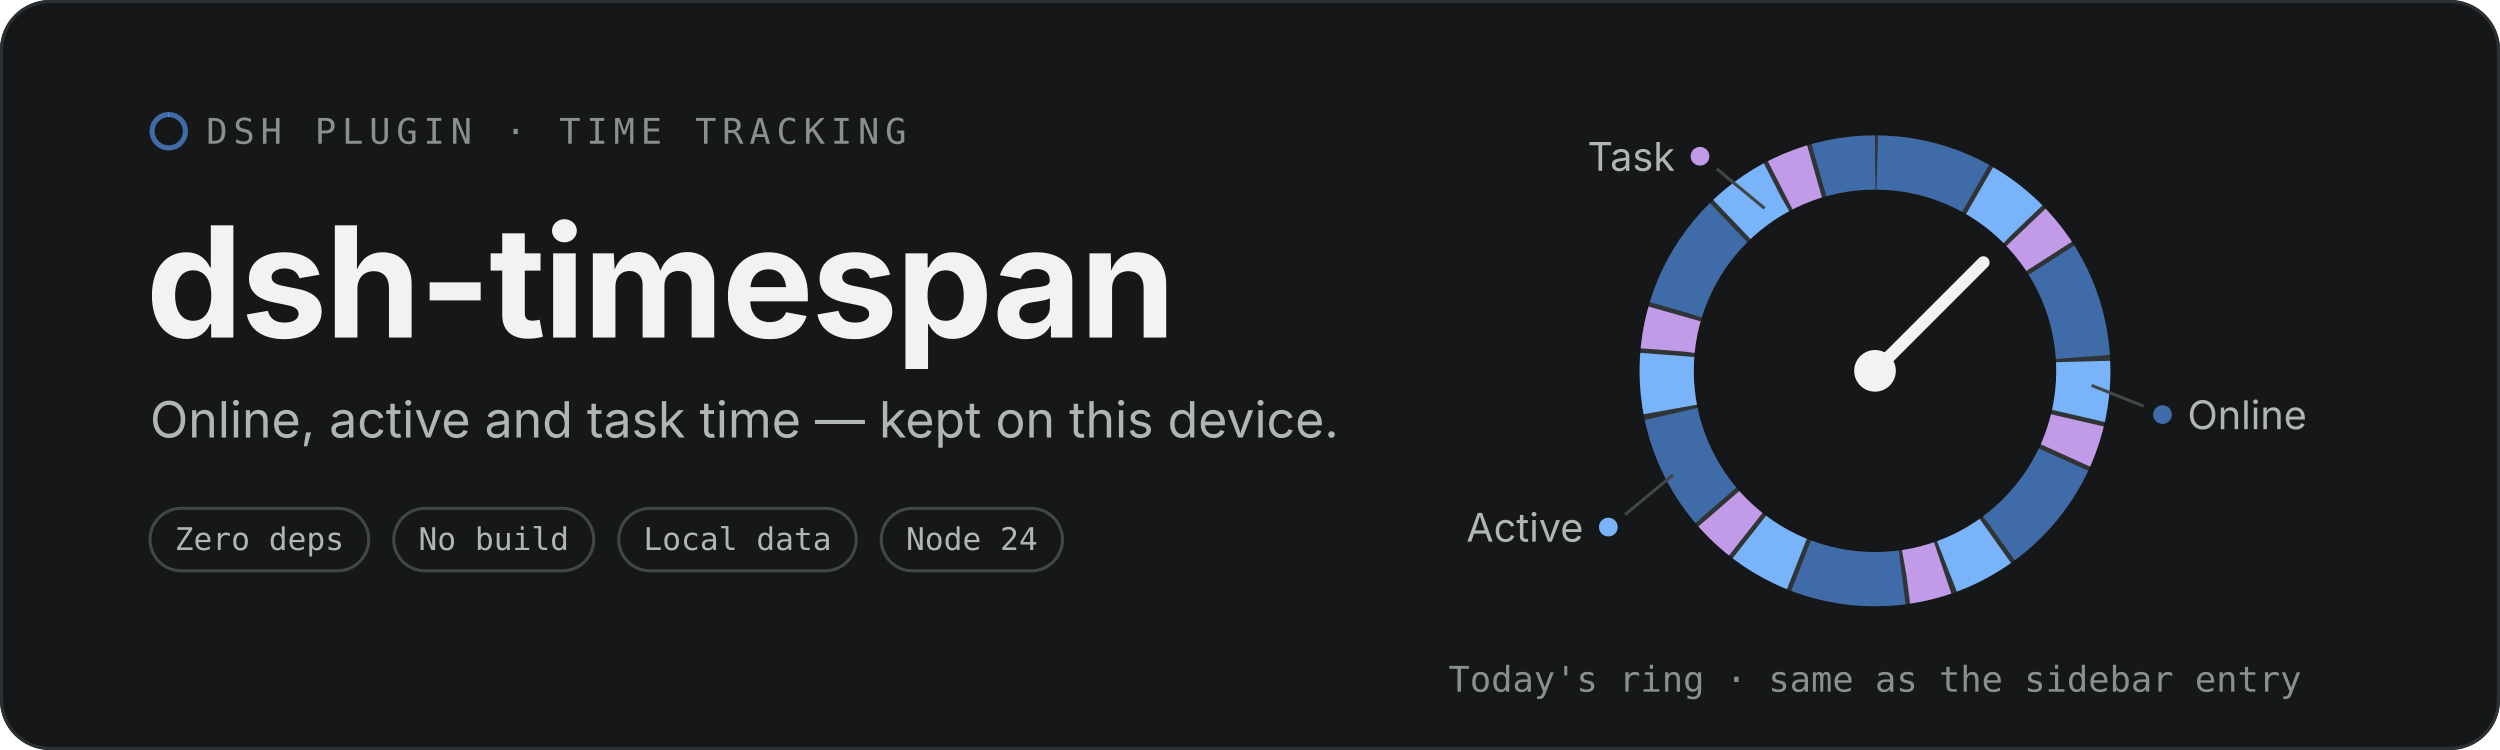
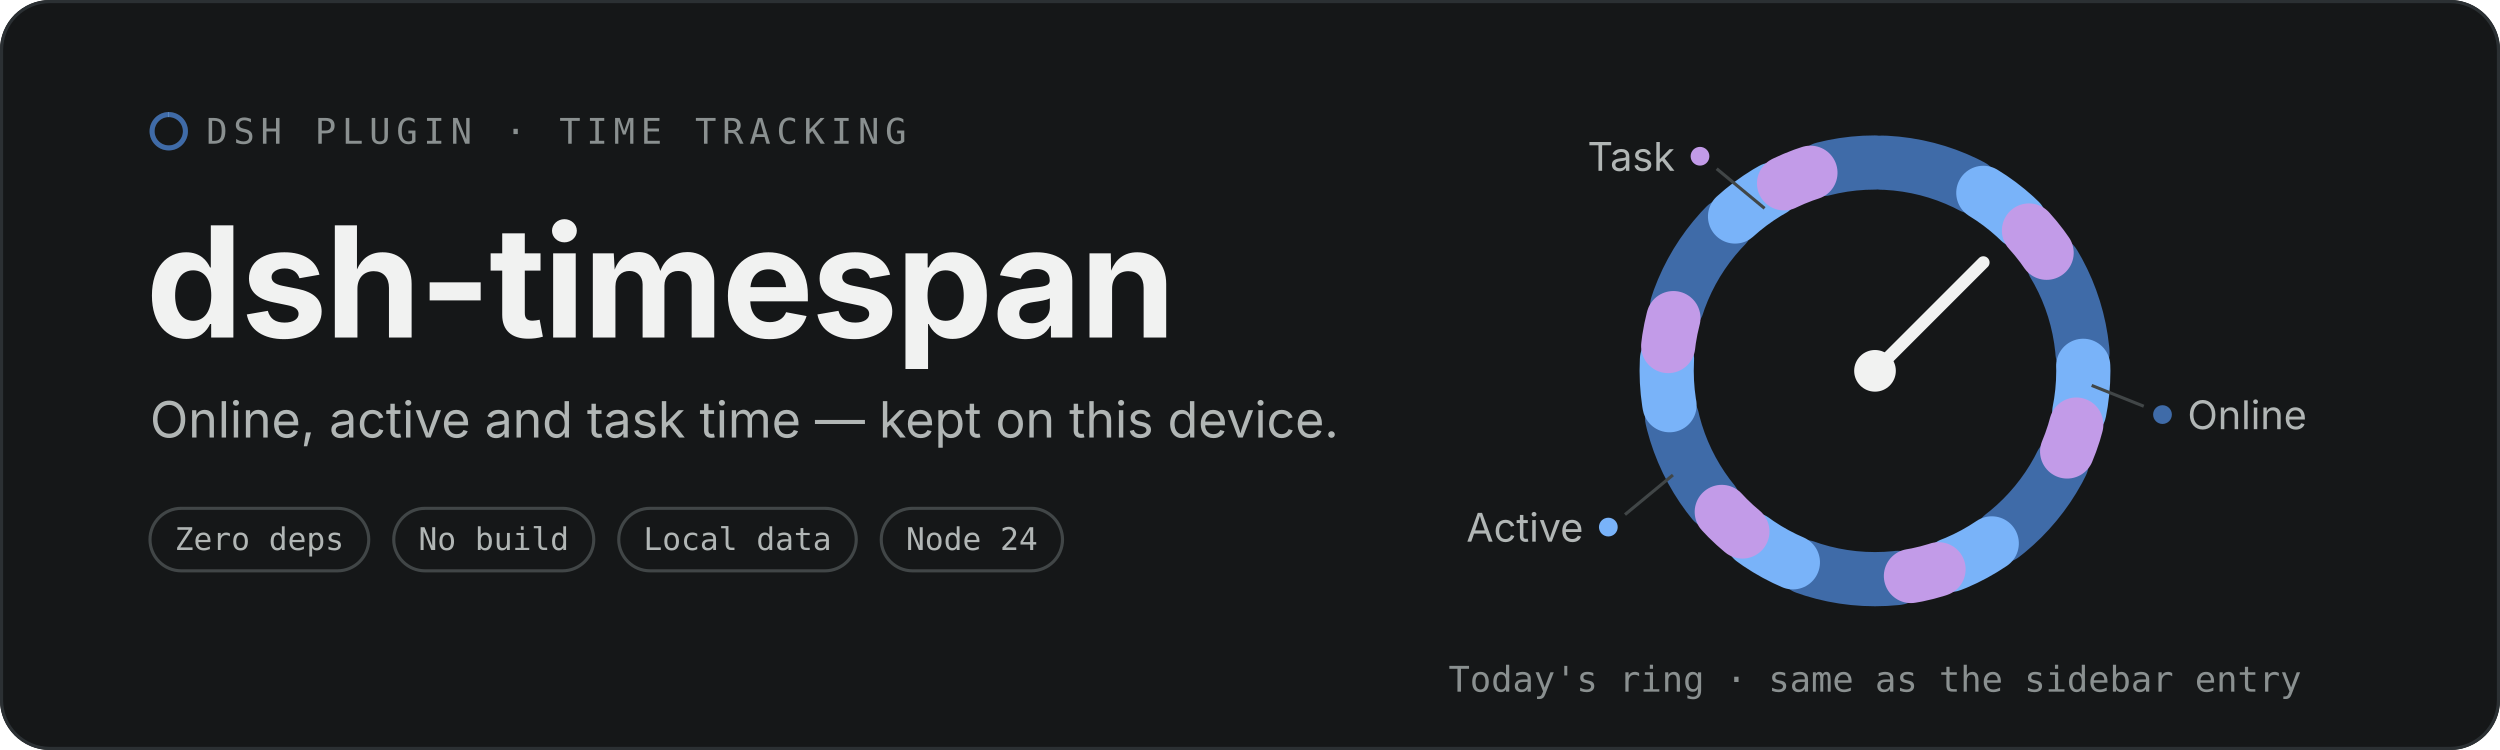
<svg xmlns="http://www.w3.org/2000/svg" width="1200" height="360" viewBox="0 0 1200 360" role="img" aria-labelledby="hero-title hero-desc">
  <rect width="1200" height="360" rx="24" fill="#151718" />
  <rect x="0.75" y="0.75" width="1198.5" height="358.5" rx="23.25" fill="none" stroke="#2b3033" stroke-width="1.5" />
  <g id="title-block">
    <g transform="translate(72 54)">
      <circle cx="9" cy="9" r="8" fill="none" stroke="#303435" stroke-width="2.4" />
      <g transform="rotate(-90 9 9)">
        <circle cx="9" cy="9" r="8" fill="none" stroke="#3f6ba8" stroke-width="2.4" pathLength="100" stroke-dasharray="50 50" stroke-dashoffset="0" />
        <circle cx="9" cy="9" r="8" fill="none" stroke="#79B3F9" stroke-width="2.4" pathLength="100" stroke-dasharray="30 70" stroke-dashoffset="-50" />
        <circle cx="9" cy="9" r="8" fill="none" stroke="#C29BE8" stroke-width="2.4" pathLength="100" stroke-dasharray="20 80" stroke-dashoffset="-80" />
      </g>
      <text x="27" y="15" font-size="17" letter-spacing="2.8" fill="#8a9090" font-family="ui-monospace, 'Cascadia Mono', Consolas, 'SFMono-Regular', Menlo, monospace">DSH PLUGIN · TIME TRACKING</text>
    </g>
    <text x="70" y="162" font-size="74" font-weight="700" letter-spacing="-1" fill="#f1f2f1" font-family="-apple-system, BlinkMacSystemFont, 'Segoe UI', 'PingFang SC', 'Microsoft YaHei', sans-serif">dsh-timespan</text>
    <text x="72" y="210" font-size="24" fill="#b1b6b5" font-family="-apple-system, BlinkMacSystemFont, 'Segoe UI', 'PingFang SC', 'Microsoft YaHei', sans-serif">Online, active and task time — kept on this device.</text>
    <g id="meta-chips" font-size="15" fill="#b1b6b5" font-family="ui-monospace, 'Cascadia Mono', Consolas, 'SFMono-Regular', Menlo, monospace">
      <rect x="72" y="244" width="105" height="30" rx="15" fill="none" stroke="#414647" stroke-width="1.5" />
      <text x="124.5" y="264" text-anchor="middle">Zero deps</text>
      <rect x="189" y="244" width="96" height="30" rx="15" fill="none" stroke="#414647" stroke-width="1.5" />
      <text x="237" y="264" text-anchor="middle">No build</text>
      <rect x="297" y="244" width="114" height="30" rx="15" fill="none" stroke="#414647" stroke-width="1.5" />
      <text x="354" y="264" text-anchor="middle">Local data</text>
      <rect x="423" y="244" width="87" height="30" rx="15" fill="none" stroke="#414647" stroke-width="1.5" />
      <text x="466.5" y="264" text-anchor="middle">Node 24</text>
    </g>
  </g>
  <g id="composite-ring">
-     <circle cx="900" cy="178" r="100" fill="none" stroke="#303435" stroke-width="26" />
-     <g transform="rotate(-90 900 178)">
-       <circle cx="900" cy="178" r="100" fill="none" stroke="#3f6ba8" stroke-width="26" pathLength="100" stroke-dasharray="49.3 50.7" stroke-dashoffset="-1.1" />
-       <circle cx="900" cy="178" r="100" fill="none" stroke="#79B3F9" stroke-width="26" pathLength="100" stroke-dasharray="26.3 73.7" stroke-dashoffset="-52.6" />
-       <circle cx="900" cy="178" r="100" fill="none" stroke="#C29BE8" stroke-width="26" pathLength="100" stroke-dasharray="17.8 82.2" stroke-dashoffset="-81.1" />
+     <g transform="rotate(-90 900 178)" stroke-linecap="round">
+       <circle cx="900" cy="178" r="100" fill="none" stroke="#3f6ba8" stroke-width="26" pathLength="100" stroke-dasharray="45.16 54.84" stroke-dashoffset="-3.17" />
+       <circle cx="900" cy="178" r="100" fill="none" stroke="#79B3F9" stroke-width="26" pathLength="100" stroke-dasharray="22.16 77.84" stroke-dashoffset="-54.67" />
+       <circle cx="900" cy="178" r="100" fill="none" stroke="#C29BE8" stroke-width="26" pathLength="100" stroke-dasharray="13.66 86.34" stroke-dashoffset="-83.17" />
    </g>
    <path d="M900 178 952 126" fill="none" stroke="#f1f2f1" stroke-width="6" stroke-linecap="round" />
    <circle cx="900" cy="178" r="10" fill="#f1f2f1" />
    <g font-family="-apple-system, BlinkMacSystemFont, 'Segoe UI', 'PingFang SC', 'Microsoft YaHei', sans-serif" font-size="19">
      <g id="label-online">
        <path d="M1004 185 1029 195" stroke="#414647" stroke-width="1.5" fill="none" />
        <circle cx="1038" cy="199" r="4.5" fill="#3f6ba8" />
        <text x="1050" y="206" fill="#b1b6b5">Online</text>
      </g>
      <g id="label-active">
        <path d="M803 228 780 247" stroke="#414647" stroke-width="1.5" fill="none" />
        <circle cx="772" cy="253" r="4.5" fill="#79B3F9" />
        <text x="760" y="260" text-anchor="end" fill="#b1b6b5">Active</text>
      </g>
      <g id="label-task">
        <path d="M847 100 824 81" stroke="#414647" stroke-width="1.5" fill="none" />
        <circle cx="816" cy="75" r="4.5" fill="#C29BE8" />
        <text x="804" y="82" text-anchor="end" fill="#b1b6b5">Task</text>
      </g>
    </g>
    <text x="900" y="332" text-anchor="middle" font-family="ui-monospace, 'Cascadia Mono', Consolas, 'SFMono-Regular', Menlo, monospace" font-size="17" fill="#8a9090">Today's ring · same as the sidebar entry</text>
  </g>
</svg>
